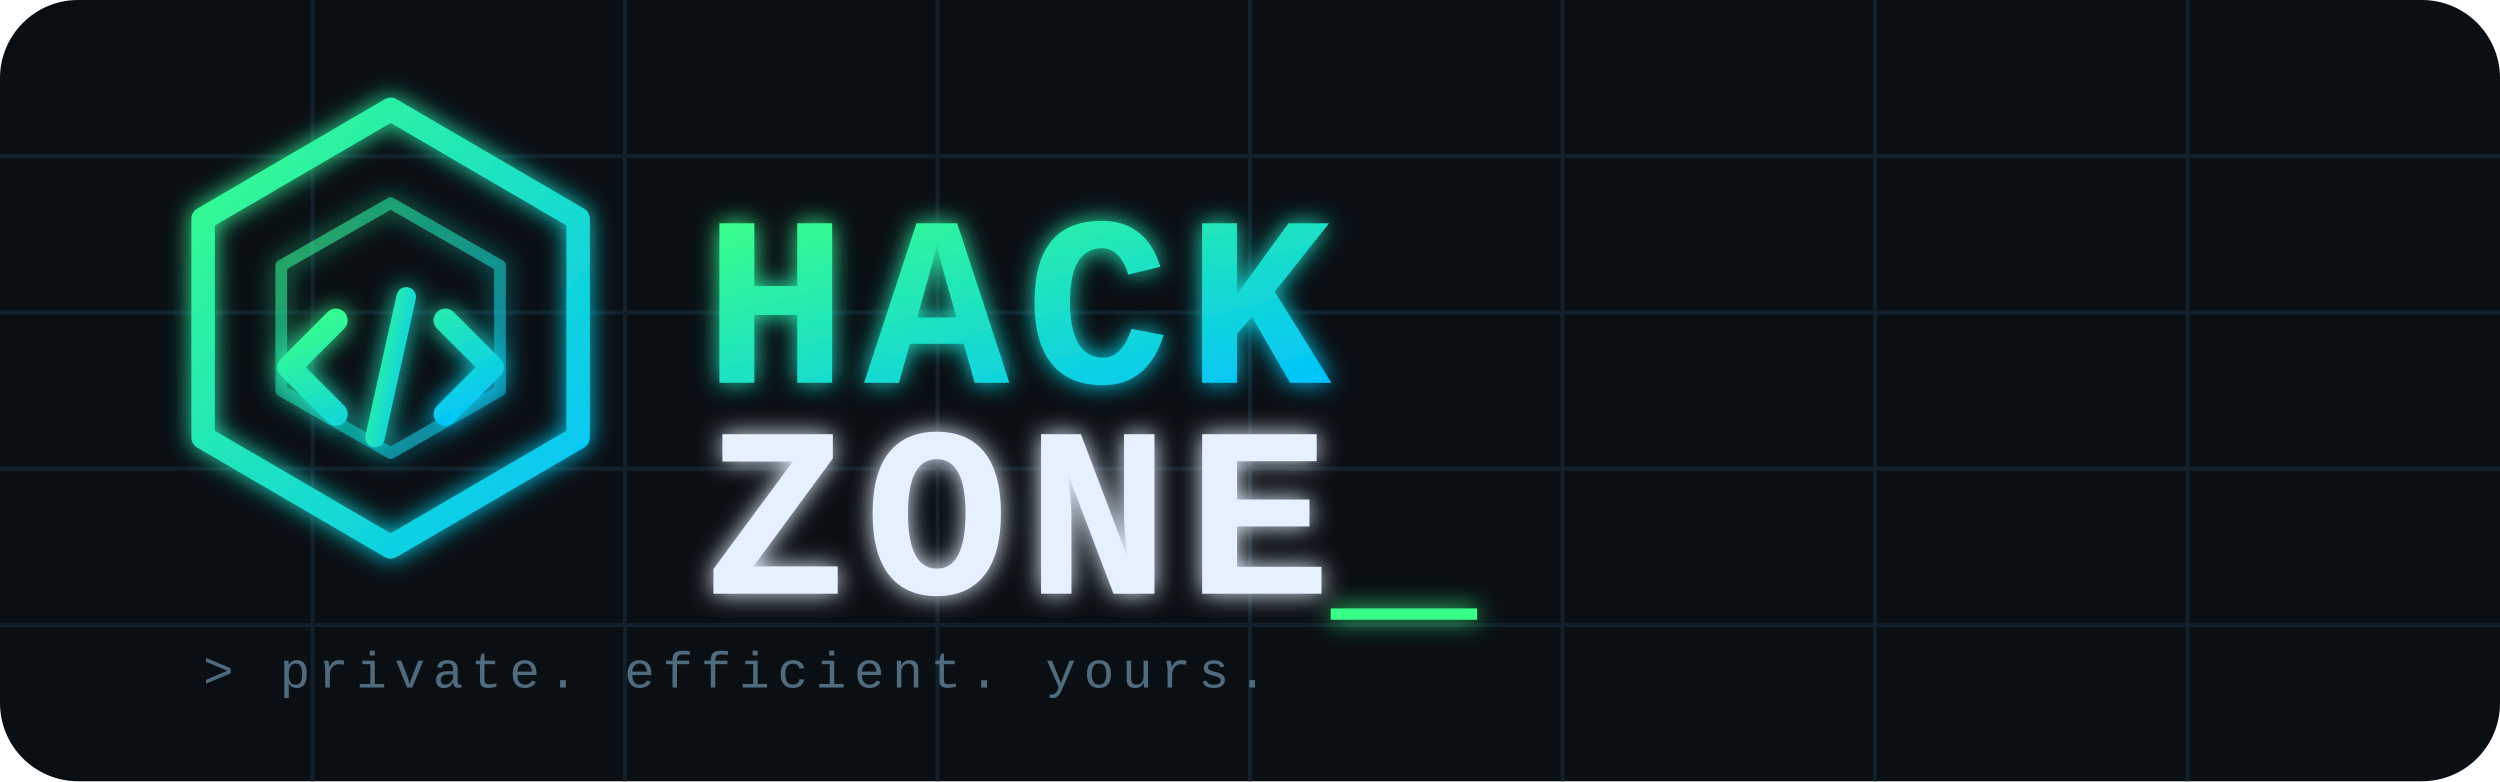
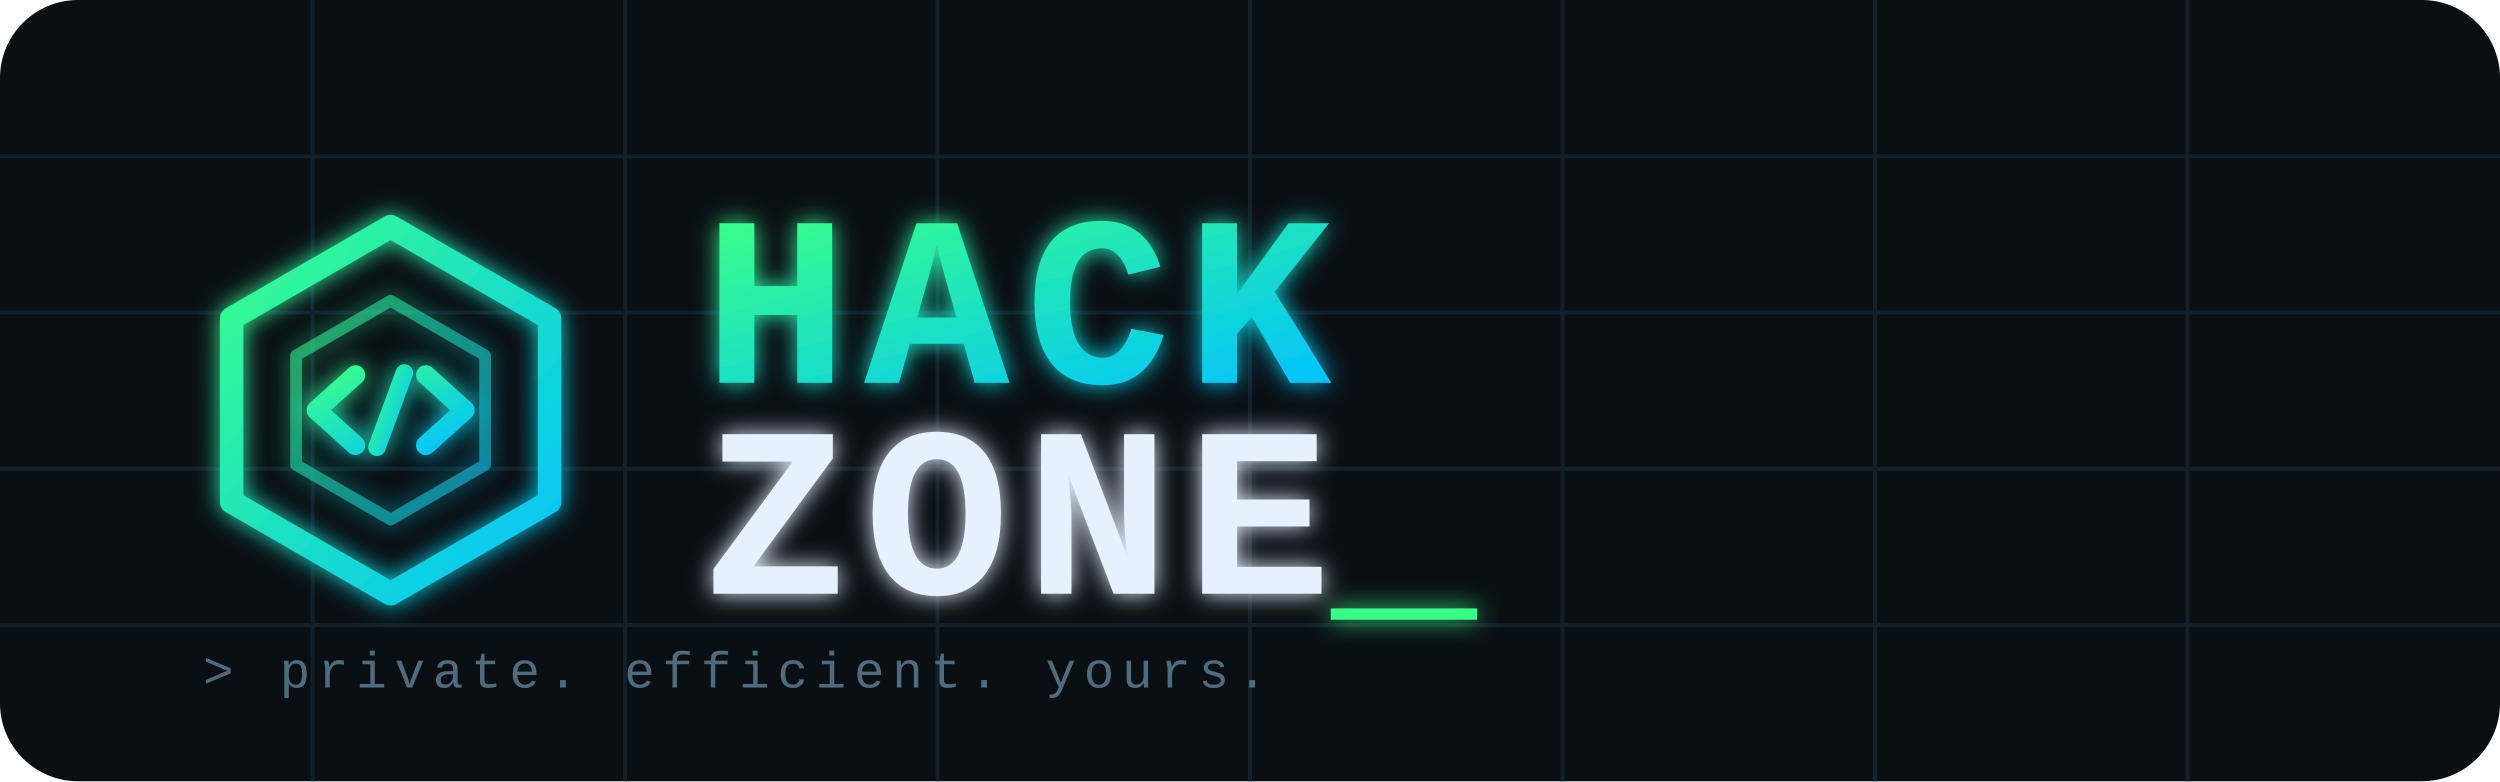
<svg xmlns="http://www.w3.org/2000/svg" viewBox="0 0 640 200" width="640" height="200" role="img" aria-label="Hack Zone logo">
  <defs>
    <linearGradient id="g" x1="0" y1="0" x2="1" y2="1">
      <stop offset="0" stop-color="#39ff88" />
      <stop offset="1" stop-color="#00c2ff" />
    </linearGradient>
    <filter id="glow" x="-20%" y="-20%" width="140%" height="140%">
      <feGaussianBlur stdDeviation="3" result="b" />
      <feMerge>
        <feMergeNode in="b" />
        <feMergeNode in="SourceGraphic" />
      </feMerge>
    </filter>
  </defs>
  <rect width="640" height="200" rx="20" fill="#0a0f14" />
  <g stroke="#12202b" stroke-width="1">
    <path d="M0 40H640M0 80H640M0 120H640M0 160H640M80 0V200M160 0V200M240 0V200M320 0V200M400 0V200M480 0V200M560 0V200" />
  </g>
  <g filter="url(#glow)" fill="none" stroke="url(#g)" stroke-linecap="round" stroke-linejoin="round">
-     <polygon points="100,28 148,56 148,112 100,140 52,112 52,56" stroke-width="6" />
-     <polygon points="100,52 128,68 128,100 100,116 72,100 72,68" stroke-width="3" opacity=".55" />
-     <path d="M86 82l-12 12 12 12M114 82l12 12-12 12" stroke-width="6" />
-     <path d="M104 76l-8 36" stroke-width="5" />
+     <polygon points="100,58 140.7,81.5 140.7,128.5 100,152 59.3,128.5 59.3,81.5" stroke-width="6" />
+     <polygon points="100,77 124.2,91 124.2,119 100,133 75.8,119 75.8,91" stroke-width="3" opacity=".55" />
+     <path d="M91 96L81 105L91 114M109 96L119 105L109 114" stroke-width="5" />
+     <path d="M103.5 95.5L96.5 114.5" stroke-width="4.5" />
  </g>
  <g filter="url(#glow)" font-family="'Courier New',Consolas,'DejaVu Sans Mono',monospace" font-weight="700">
    <text x="180" y="98" font-size="62" fill="url(#g)" letter-spacing="4">HACK</text>
    <text x="180" y="152" font-size="62" fill="#e6f1ff" letter-spacing="4">ZONE<tspan fill="#39ff88">_</tspan>
    </text>
  </g>
  <text x="52" y="176" font-family="'Courier New',Consolas,monospace" font-size="13" fill="#4f6b7d" letter-spacing="2">&gt; private. efficient. yours.</text>
</svg>
